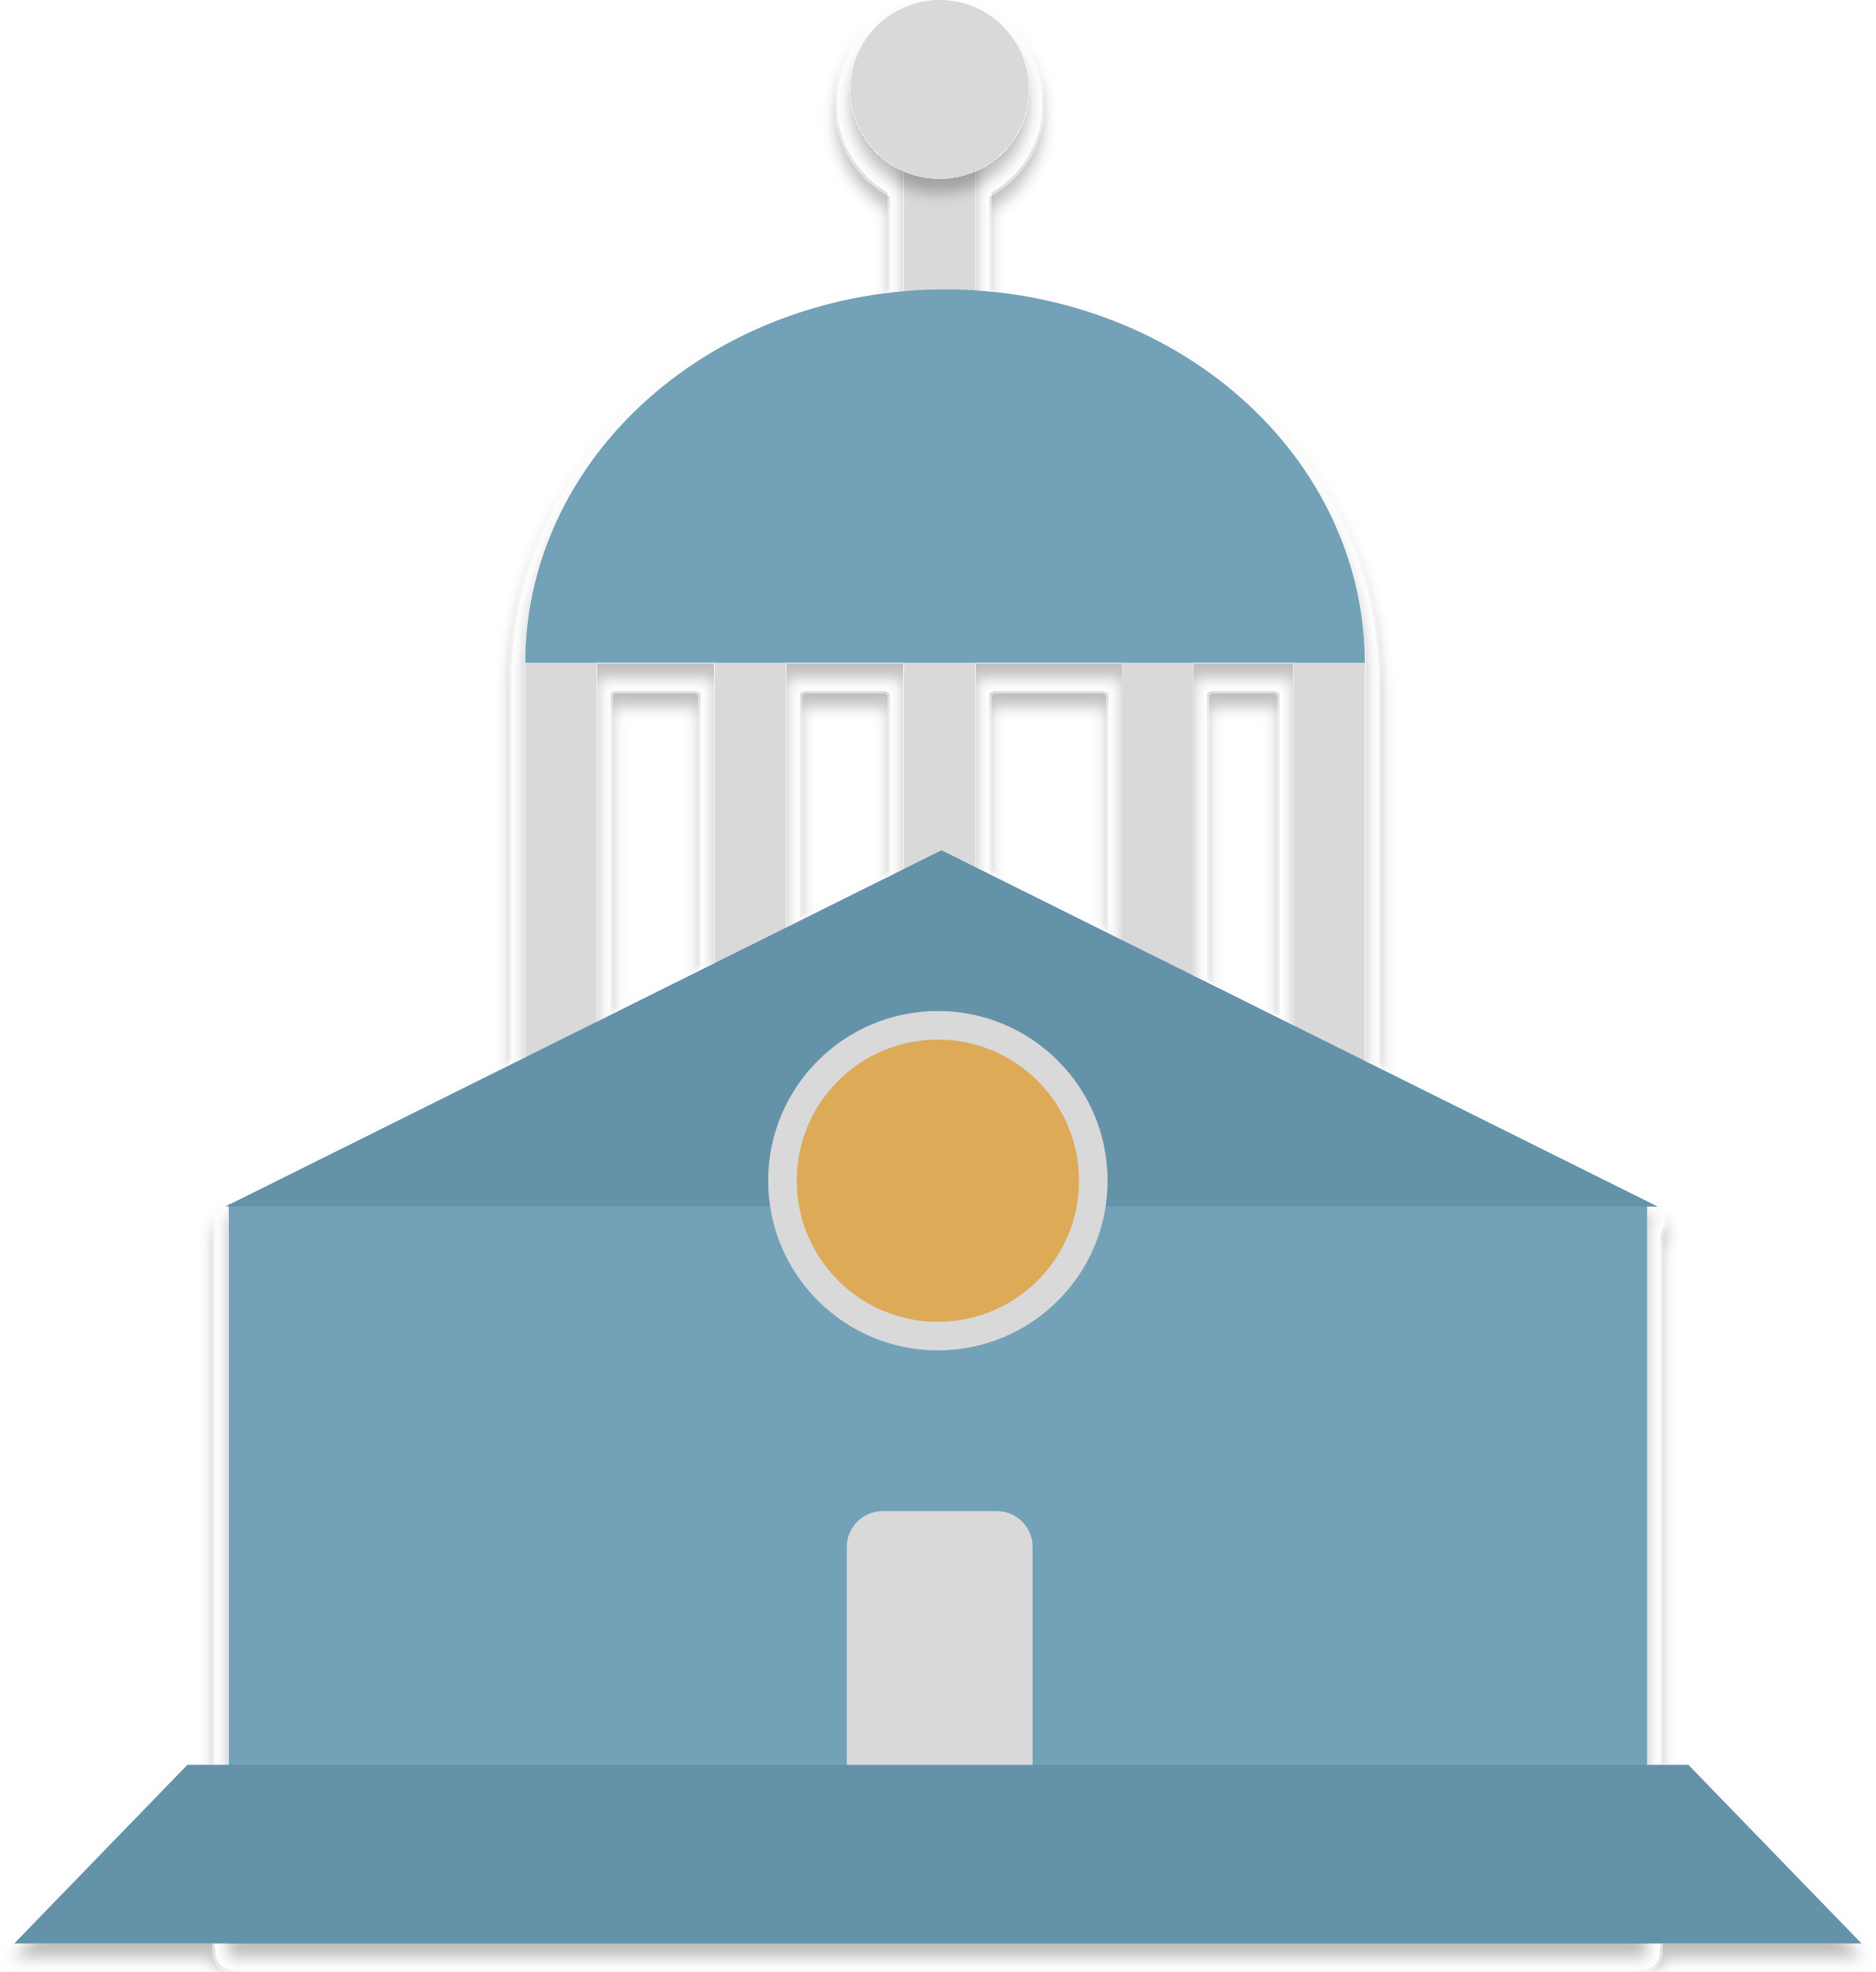
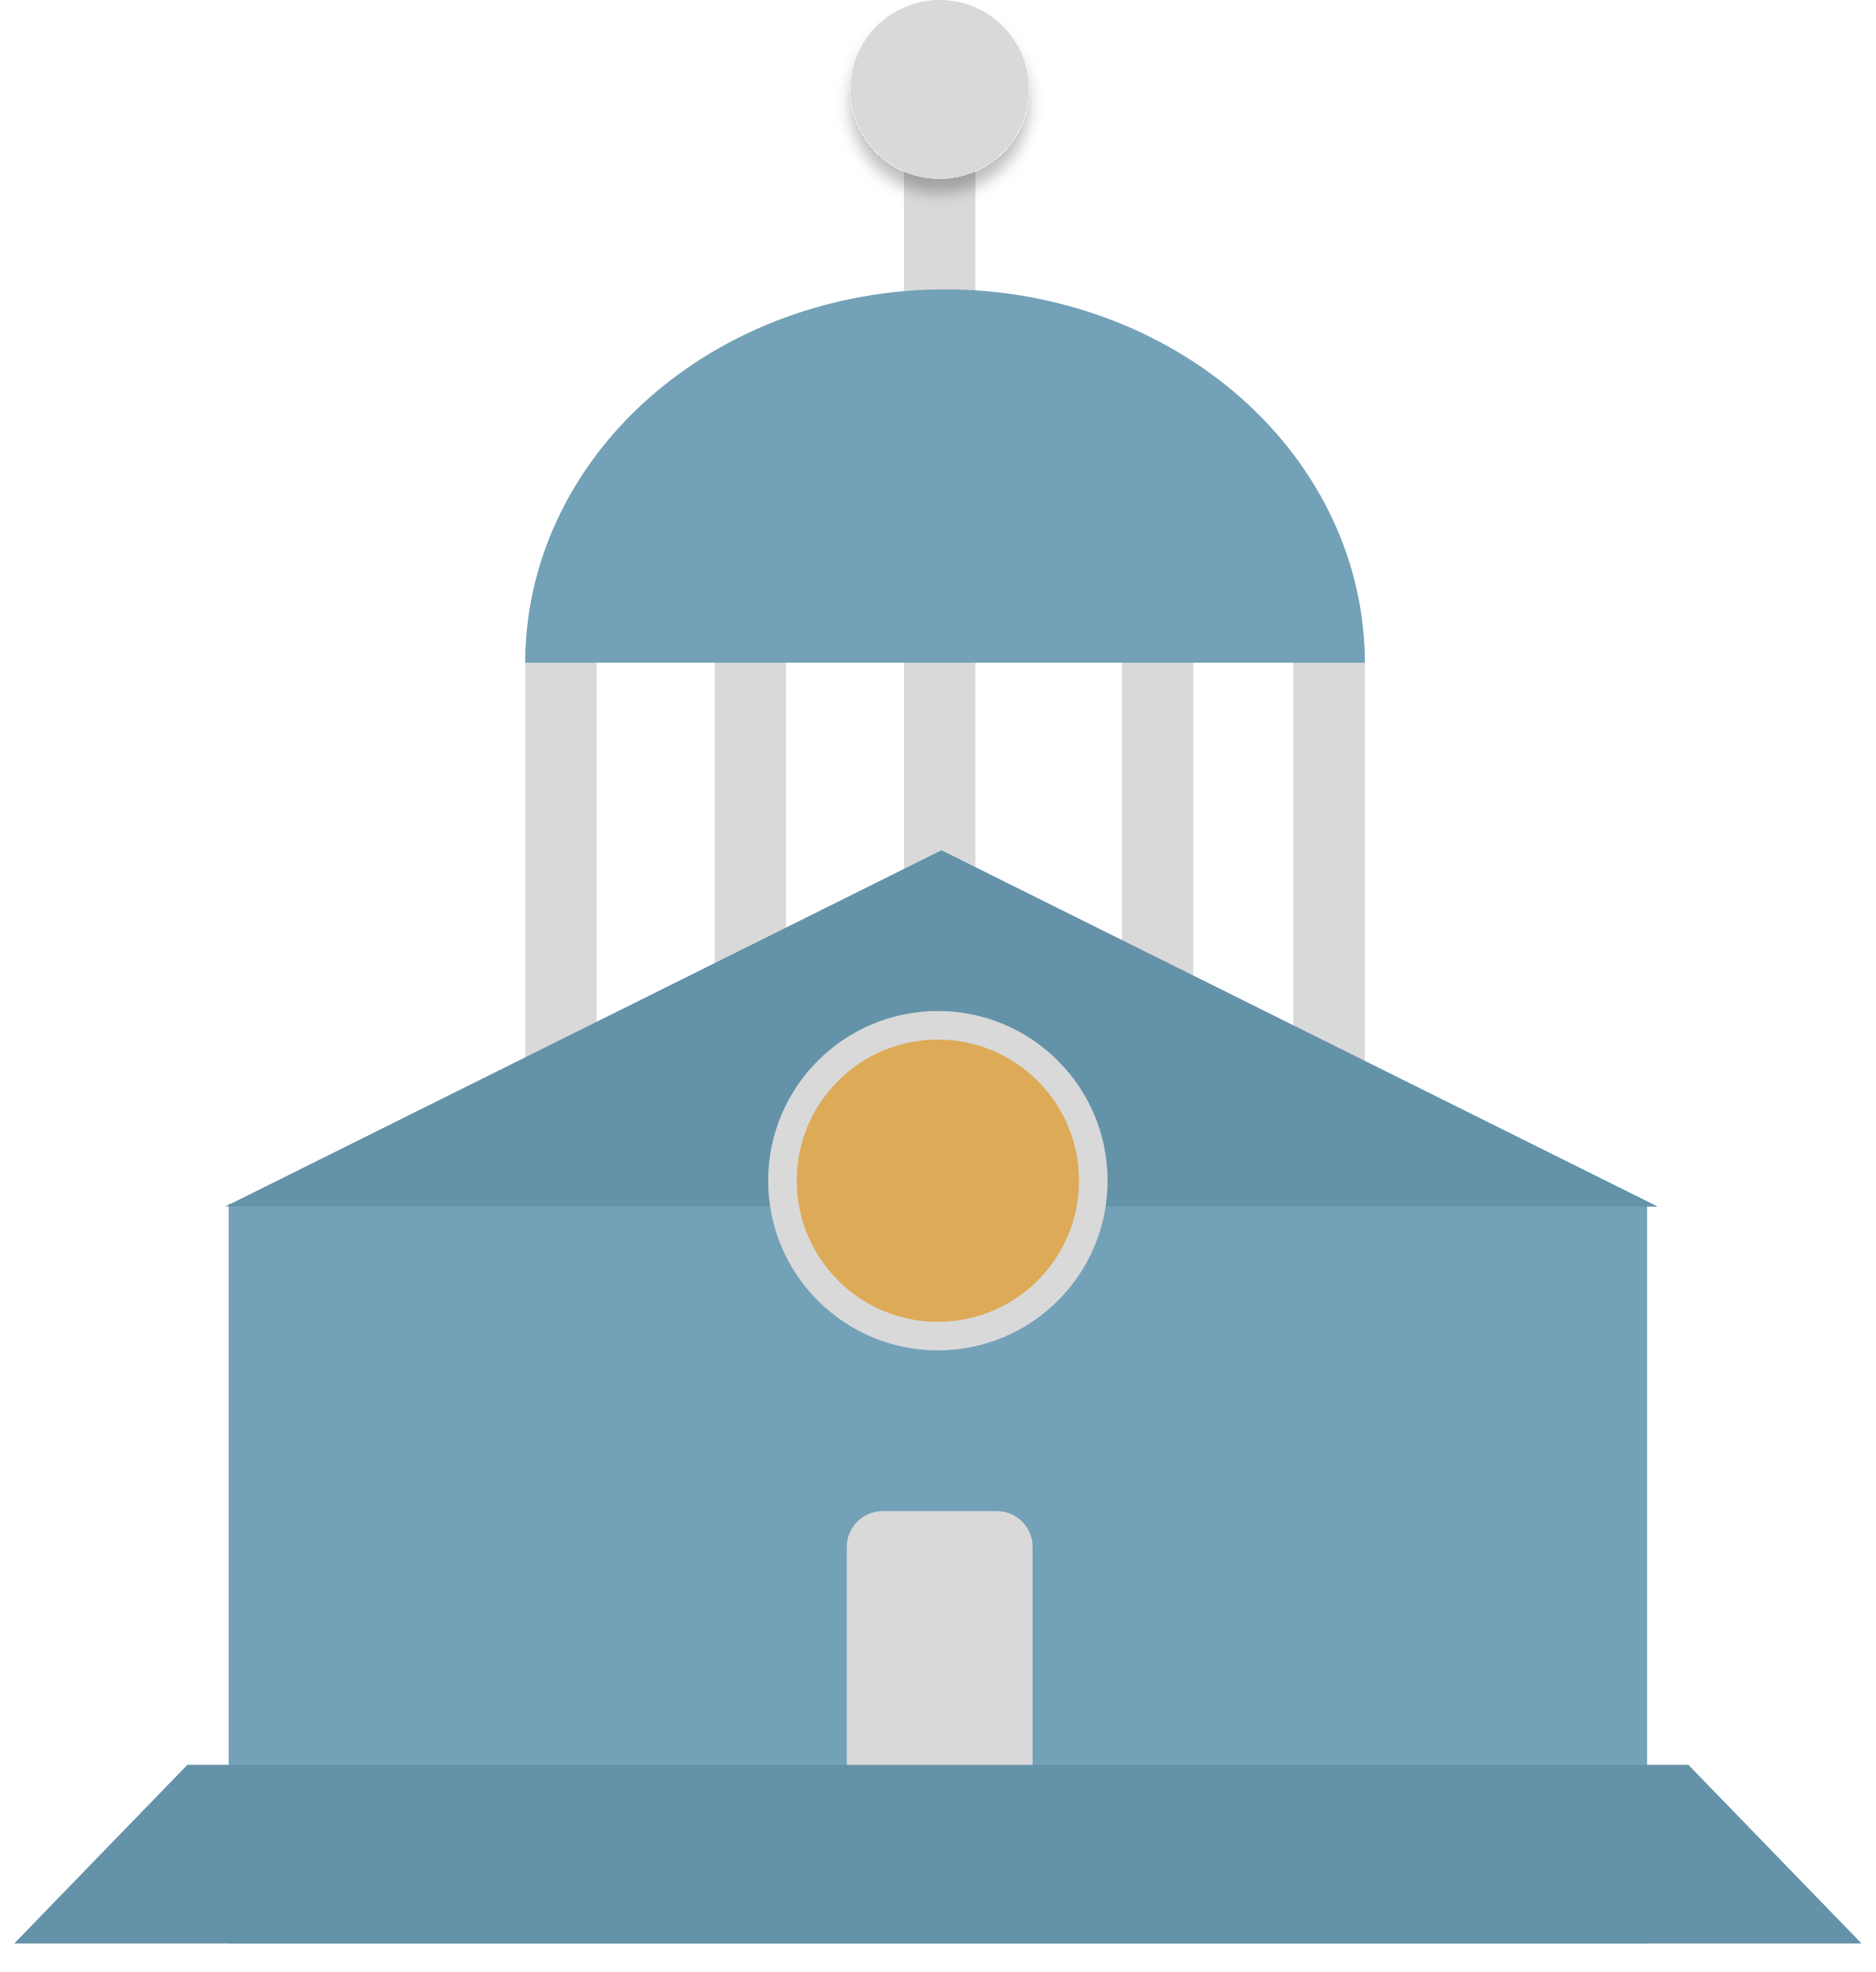
<svg xmlns="http://www.w3.org/2000/svg" width="525" height="552" viewBox="0 0 525 552" fill="none">
-   <g filter="url(#filter0_d_32_147)">
-     <g filter="url(#filter1_d_32_147)">
+   <g>
+     <g>
      <line x1="210" y1="145" x2="210" y2="324" stroke-width="20" stroke="#D9D9D9" />
      <line x1="324" y1="145" x2="324" y2="324" stroke-width="20" stroke="#D9D9D9" />
      <line x1="263" y1="27" x2="263" y2="247" stroke-width="20" stroke="#D9D9D9" />
      <line x1="157" y1="181" x2="157" y2="360" stroke-width="20" stroke="#D9D9D9" />
      <line x1="372" y1="181" x2="372" y2="360" stroke-width="20" stroke="#D9D9D9" />
      <rect x="64" y="337" width="397" height="207" fill="#73A1B8" />
      <rect x="237" y="423" width="52" height="87" rx="10" fill="#D9D9D9" />
      <path d="M263.5 238L463.985 337.75H63.015L263.5 238Z" fill="#6492A9" />
      <circle cx="262.5" cy="330.5" r="43.5" fill="#DDAA58" stroke-width="8" stroke="#D9D9D9" />
      <path d="M382 185.5C382 157.785 369.621 131.205 347.585 111.607C325.55 92.01 295.663 81 264.5 81C233.337 81 203.45 92.01 181.415 111.607C159.379 131.205 147 157.785 147 185.5L264.5 185.5H382Z" fill="#73A1B8" />
    </g>
    <path d="M472.548 494H52.452L4 544H521L472.548 494Z" fill="#6492A9" />
    <g filter="url(#filter2_d_32_147)">
      <circle cx="263" cy="25" r="25" fill="#D9D9D9" />
    </g>
  </g>
  <defs>
    <filter id="filter0_d_32_147" x="0" y="0" width="525" height="552" filterUnits="userSpaceOnUse" color-interpolation-filters="sRGB">
      <feFlood flood-opacity="0" result="BackgroundImageFix" />
      <feColorMatrix in="SourceAlpha" type="matrix" values="0 0 0 0 0 0 0 0 0 0 0 0 0 0 0 0 0 0 127 0" result="hardAlpha" />
      <feOffset dy="4" />
      <feGaussianBlur stdDeviation="2" />
      <feComposite in2="hardAlpha" operator="out" />
      <feColorMatrix type="matrix" values="0 0 0 0 0 0 0 0 0 0 0 0 0 0 0 0 0 0 0.25 0" />
      <feBlend mode="normal" in2="BackgroundImageFix" result="effect1_dropShadow_32_147" />
      <feBlend mode="normal" in="SourceGraphic" in2="effect1_dropShadow_32_147" result="shape" />
    </filter>
    <filter id="filter1_d_32_147" x="59.015" y="27" width="408.97" height="525" filterUnits="userSpaceOnUse" color-interpolation-filters="sRGB">
      <feFlood flood-opacity="0" result="BackgroundImageFix" />
      <feColorMatrix in="SourceAlpha" type="matrix" values="0 0 0 0 0 0 0 0 0 0 0 0 0 0 0 0 0 0 127 0" result="hardAlpha" />
      <feOffset dy="4" />
      <feGaussianBlur stdDeviation="2" />
      <feComposite in2="hardAlpha" operator="out" />
      <feColorMatrix type="matrix" values="0 0 0 0 0 0 0 0 0 0 0 0 0 0 0 0 0 0 0.25 0" />
      <feBlend mode="normal" in2="BackgroundImageFix" result="effect1_dropShadow_32_147" />
      <feBlend mode="normal" in="SourceGraphic" in2="effect1_dropShadow_32_147" result="shape" />
    </filter>
    <filter id="filter2_d_32_147" x="234" y="0" width="58" height="58" filterUnits="userSpaceOnUse" color-interpolation-filters="sRGB">
      <feFlood flood-opacity="0" result="BackgroundImageFix" />
      <feColorMatrix in="SourceAlpha" type="matrix" values="0 0 0 0 0 0 0 0 0 0 0 0 0 0 0 0 0 0 127 0" result="hardAlpha" />
      <feOffset dy="4" />
      <feGaussianBlur stdDeviation="2" />
      <feComposite in2="hardAlpha" operator="out" />
      <feColorMatrix type="matrix" values="0 0 0 0 0 0 0 0 0 0 0 0 0 0 0 0 0 0 0.25 0" />
      <feBlend mode="normal" in2="BackgroundImageFix" result="effect1_dropShadow_32_147" />
      <feBlend mode="normal" in="SourceGraphic" in2="effect1_dropShadow_32_147" result="shape" />
    </filter>
  </defs>
</svg>
